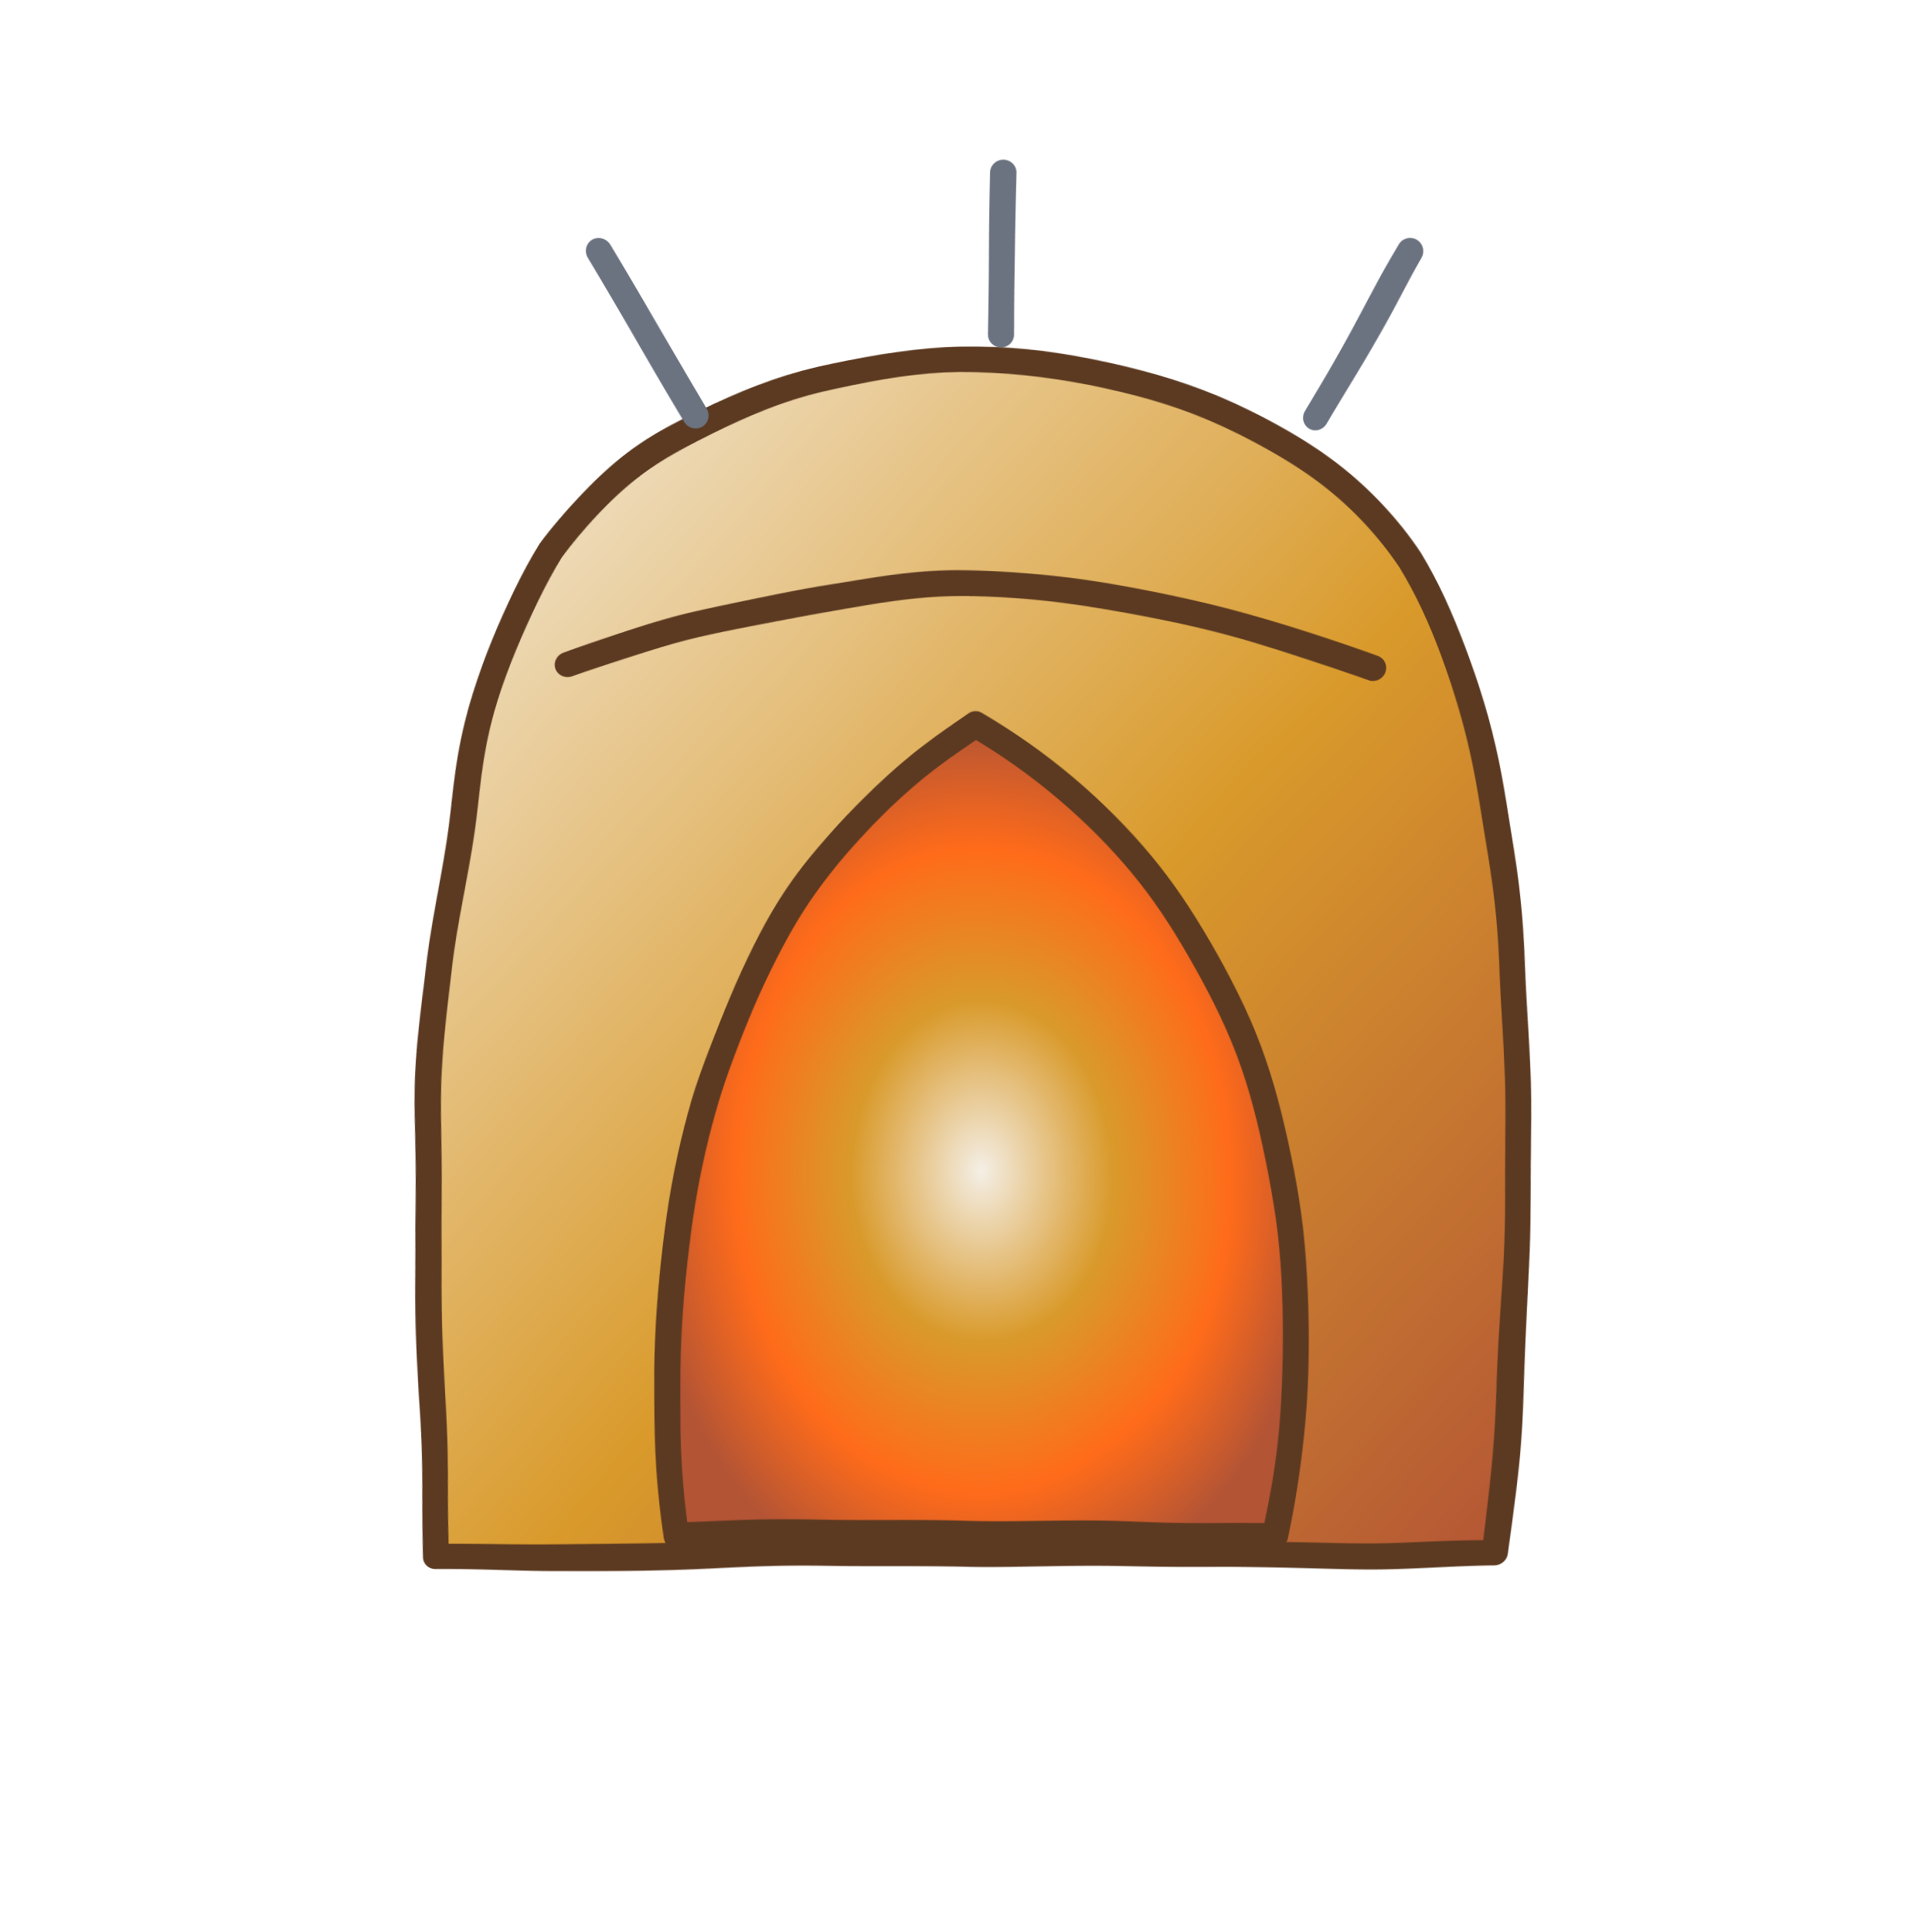
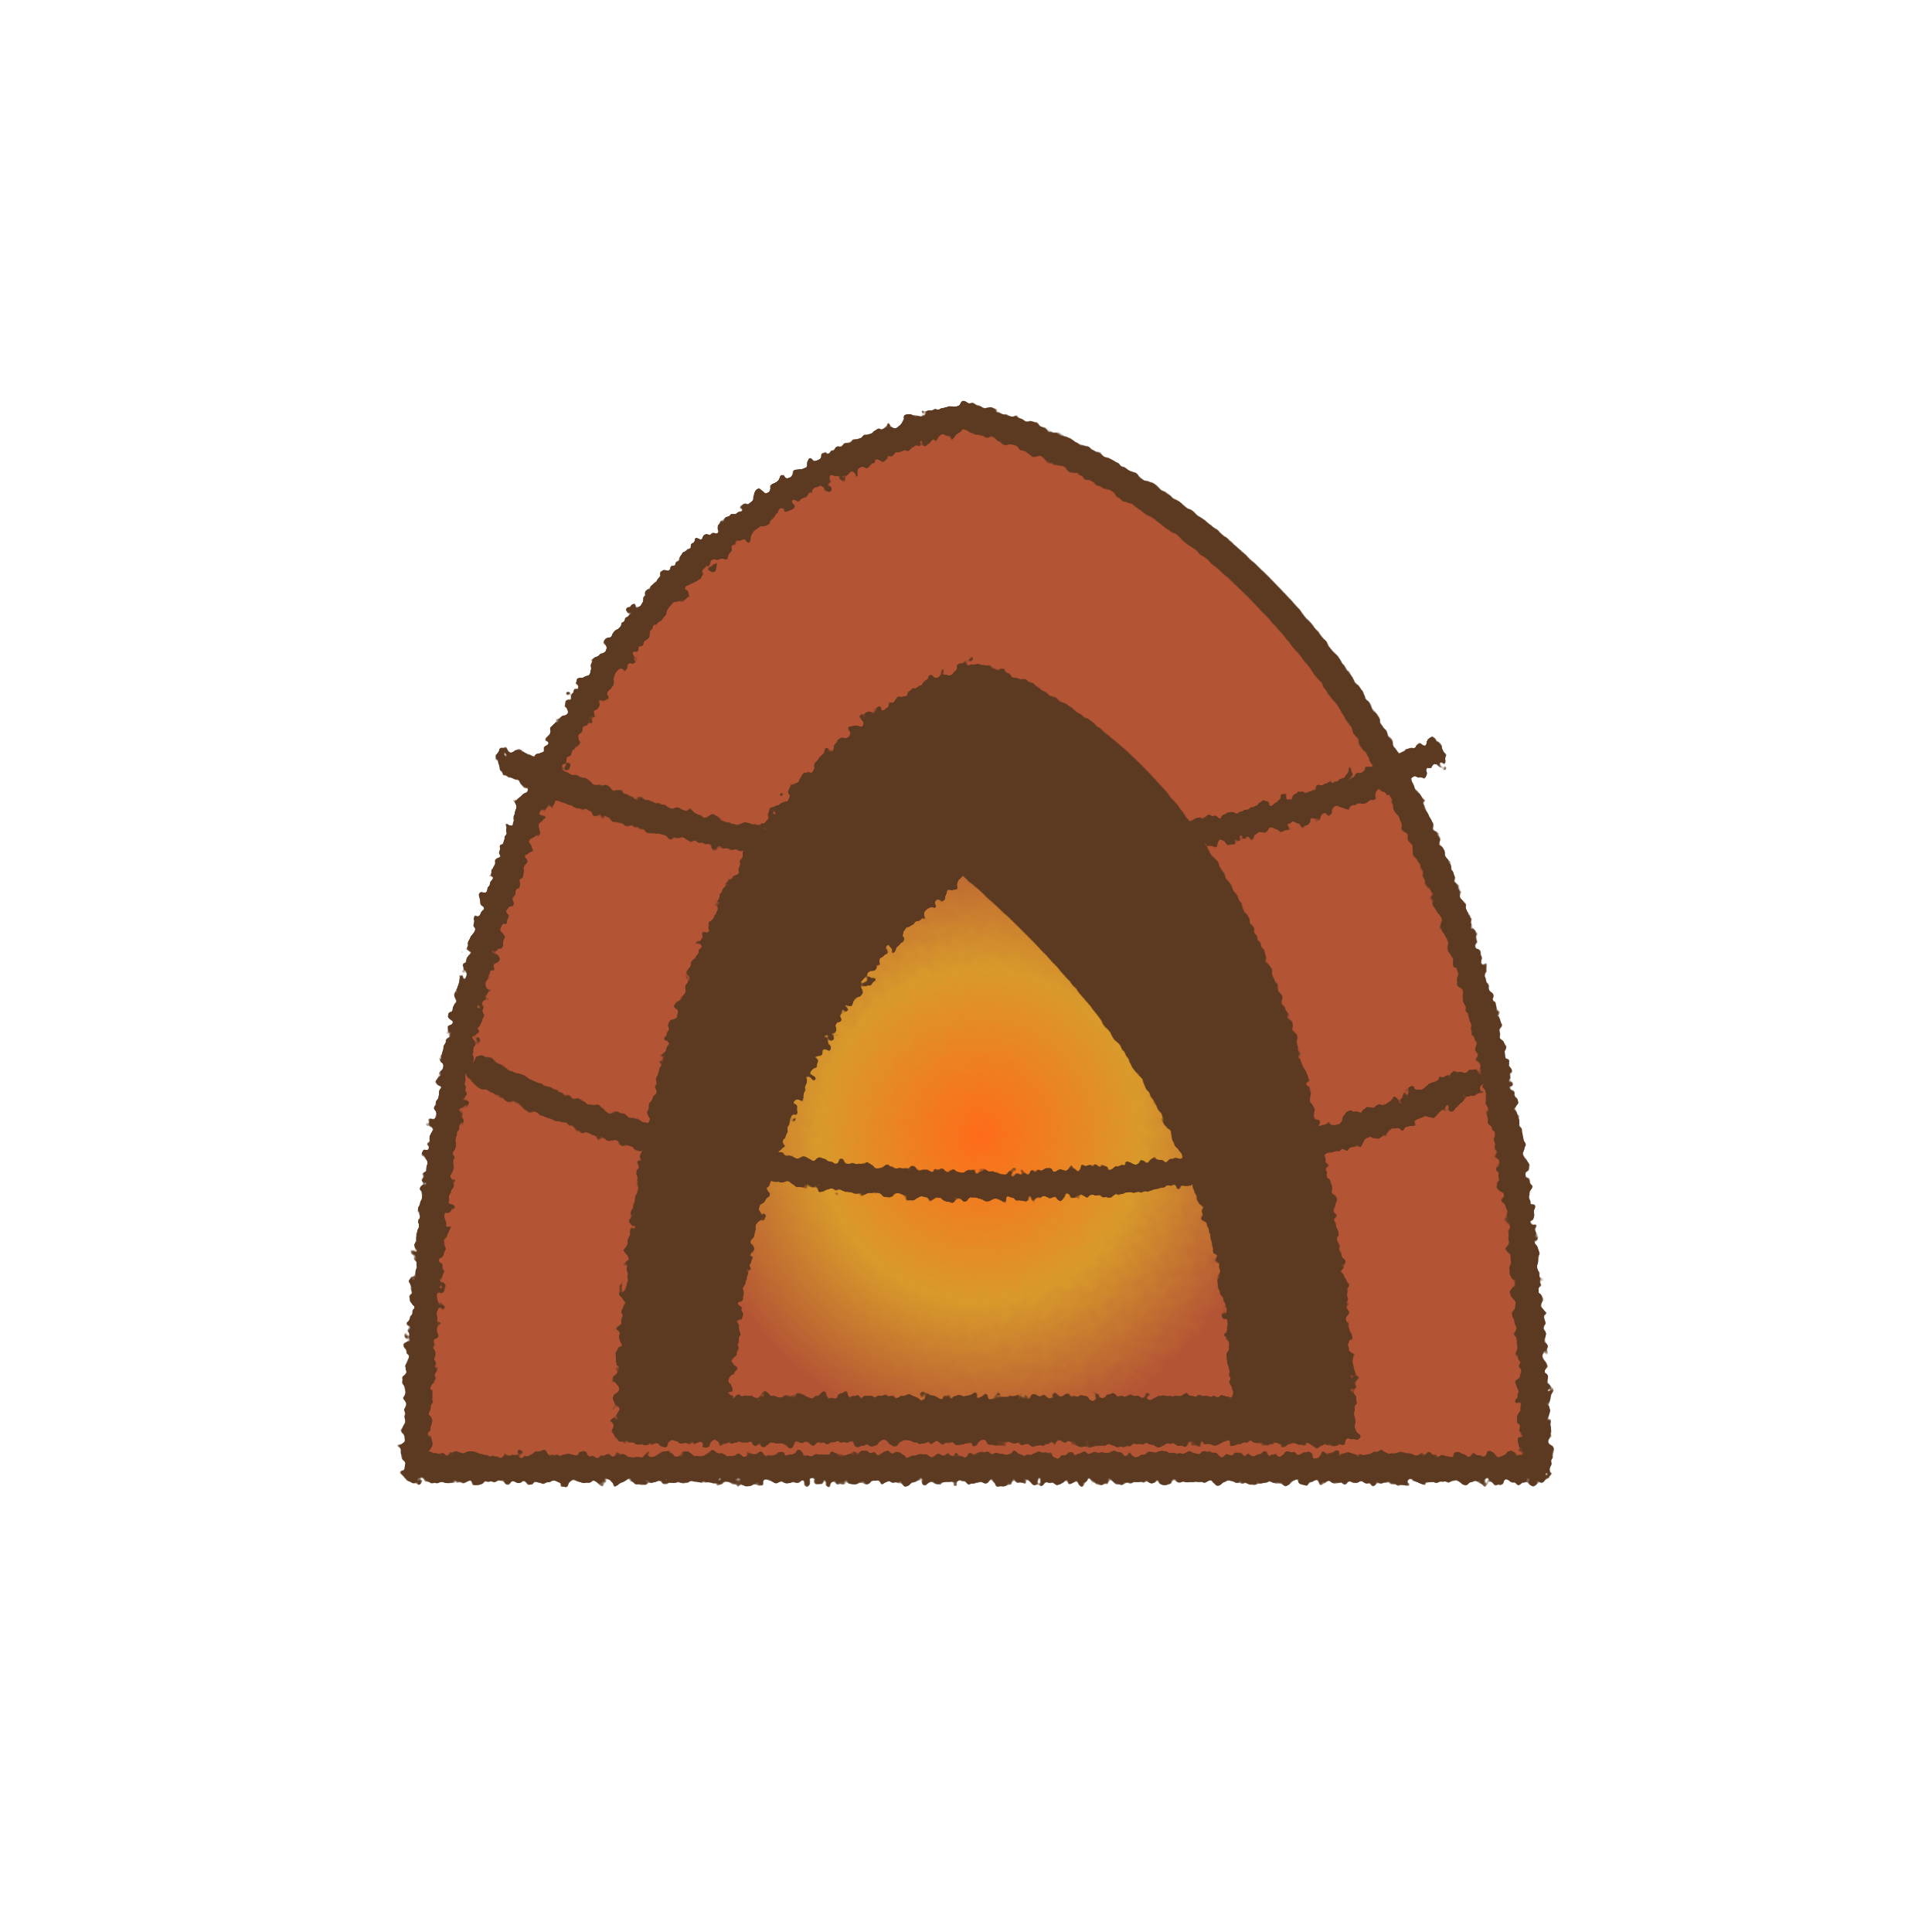
<svg xmlns="http://www.w3.org/2000/svg" viewBox="0 0 200 200" role="img">
  <defs>
-     <filter id="grain">
-       <feTurbulence type="fractalNoise" baseFrequency="0.035" numOctaves="2" seed="10" />
-       <feDisplacementMap in="SourceGraphic" scale="1.6" />
+     <filter id="grain" x="-20%" y="-20%" width="140%" height="140%">
+       <feTurbulence type="fractalNoise" baseFrequency="0.9" numOctaves="2" seed="7" result="noise" />
+       <feDisplacementMap in="SourceGraphic" in2="noise" scale="1.5" />
    </filter>
-     <linearGradient id="warm" x1="0" y1="0" x2="1" y2="1">
+     <linearGradient id="wood" x1="0" y1="0" x2="1" y2="1">
+       <stop offset="0" stop-color="#D99A2B" />
+       <stop offset="0.55" stop-color="#B35435" />
+       <stop offset="1" stop-color="#5C3A21" />
+     </linearGradient>
+     <linearGradient id="metal" x1="0" y1="0" x2="1" y2="1">
      <stop offset="0" stop-color="#F4EFE6" />
-       <stop offset=".55" stop-color="#D99A2B" />
-       <stop offset="1" stop-color="#B35435" />
+       <stop offset="0.55" stop-color="#6B7280" />
+       <stop offset="1" stop-color="#5C3A21" />
    </linearGradient>
-     <radialGradient id="fire" cx="50%" cy="55%" r="55%">
-       <stop offset="0" stop-color="#F4EFE6" />
-       <stop offset=".38" stop-color="#D99A2B" />
-       <stop offset=".72" stop-color="#FF6B1A" />
+     <radialGradient id="ember" cx="50%" cy="50%" r="55%">
+       <stop offset="0" stop-color="#FF6B1A" />
+       <stop offset="0.55" stop-color="#D99A2B" />
      <stop offset="1" stop-color="#B35435" />
    </radialGradient>
+     <radialGradient id="paper" cx="45%" cy="35%" r="75%">
+       <stop offset="0" stop-color="#F4EFE6" />
+       <stop offset="1" stop-color="#D99A2B" />
+     </radialGradient>
  </defs>
-   <g filter="url(#grain)" stroke="#5C3A21" stroke-width="2.7" stroke-linecap="round" stroke-linejoin="round">
-     <path d="M45 161 C43 126 43 81 57 57 C75 31 128 31 146 58 C160 81 158 126 155 161 Z" fill="url(#warm)" />
-     <path d="M70 159 C66 121 76 91 101 75 C128 91 139 121 132 159 Z" fill="url(#fire)" />
-     <path d="M59 69 C87 58 113 58 142 69" fill="none" stroke="#5C3A21" />
-     <path d="M72 43 L62 26 M104 35 L104 18 M136 43 L146 26" fill="none" stroke="#6B7280" />
+   <g filter="url(#grain)" stroke="#5C3A21" stroke-width="3" stroke-linecap="round" stroke-linejoin="round">
+     <path d="M43 152 C45 93 59 54 100 43 C140 55 158 93 159 152 Z" fill="#B35435" />
+     <path d="M65 148 C67 107 76 79 101 70 C126 79 137 108 139 148 Z" fill="#5C3A21" />
+     <path d="M74 146 C76 121 84 101 100 89 C119 105 129 123 129 146 Z" fill="url(#ember)" />
+     <path d="M53 79 C78 92 123 92 148 78" fill="none" />
+     <path d="M50 111 C79 126 123 127 152 112" fill="none" />
  </g>
</svg>
